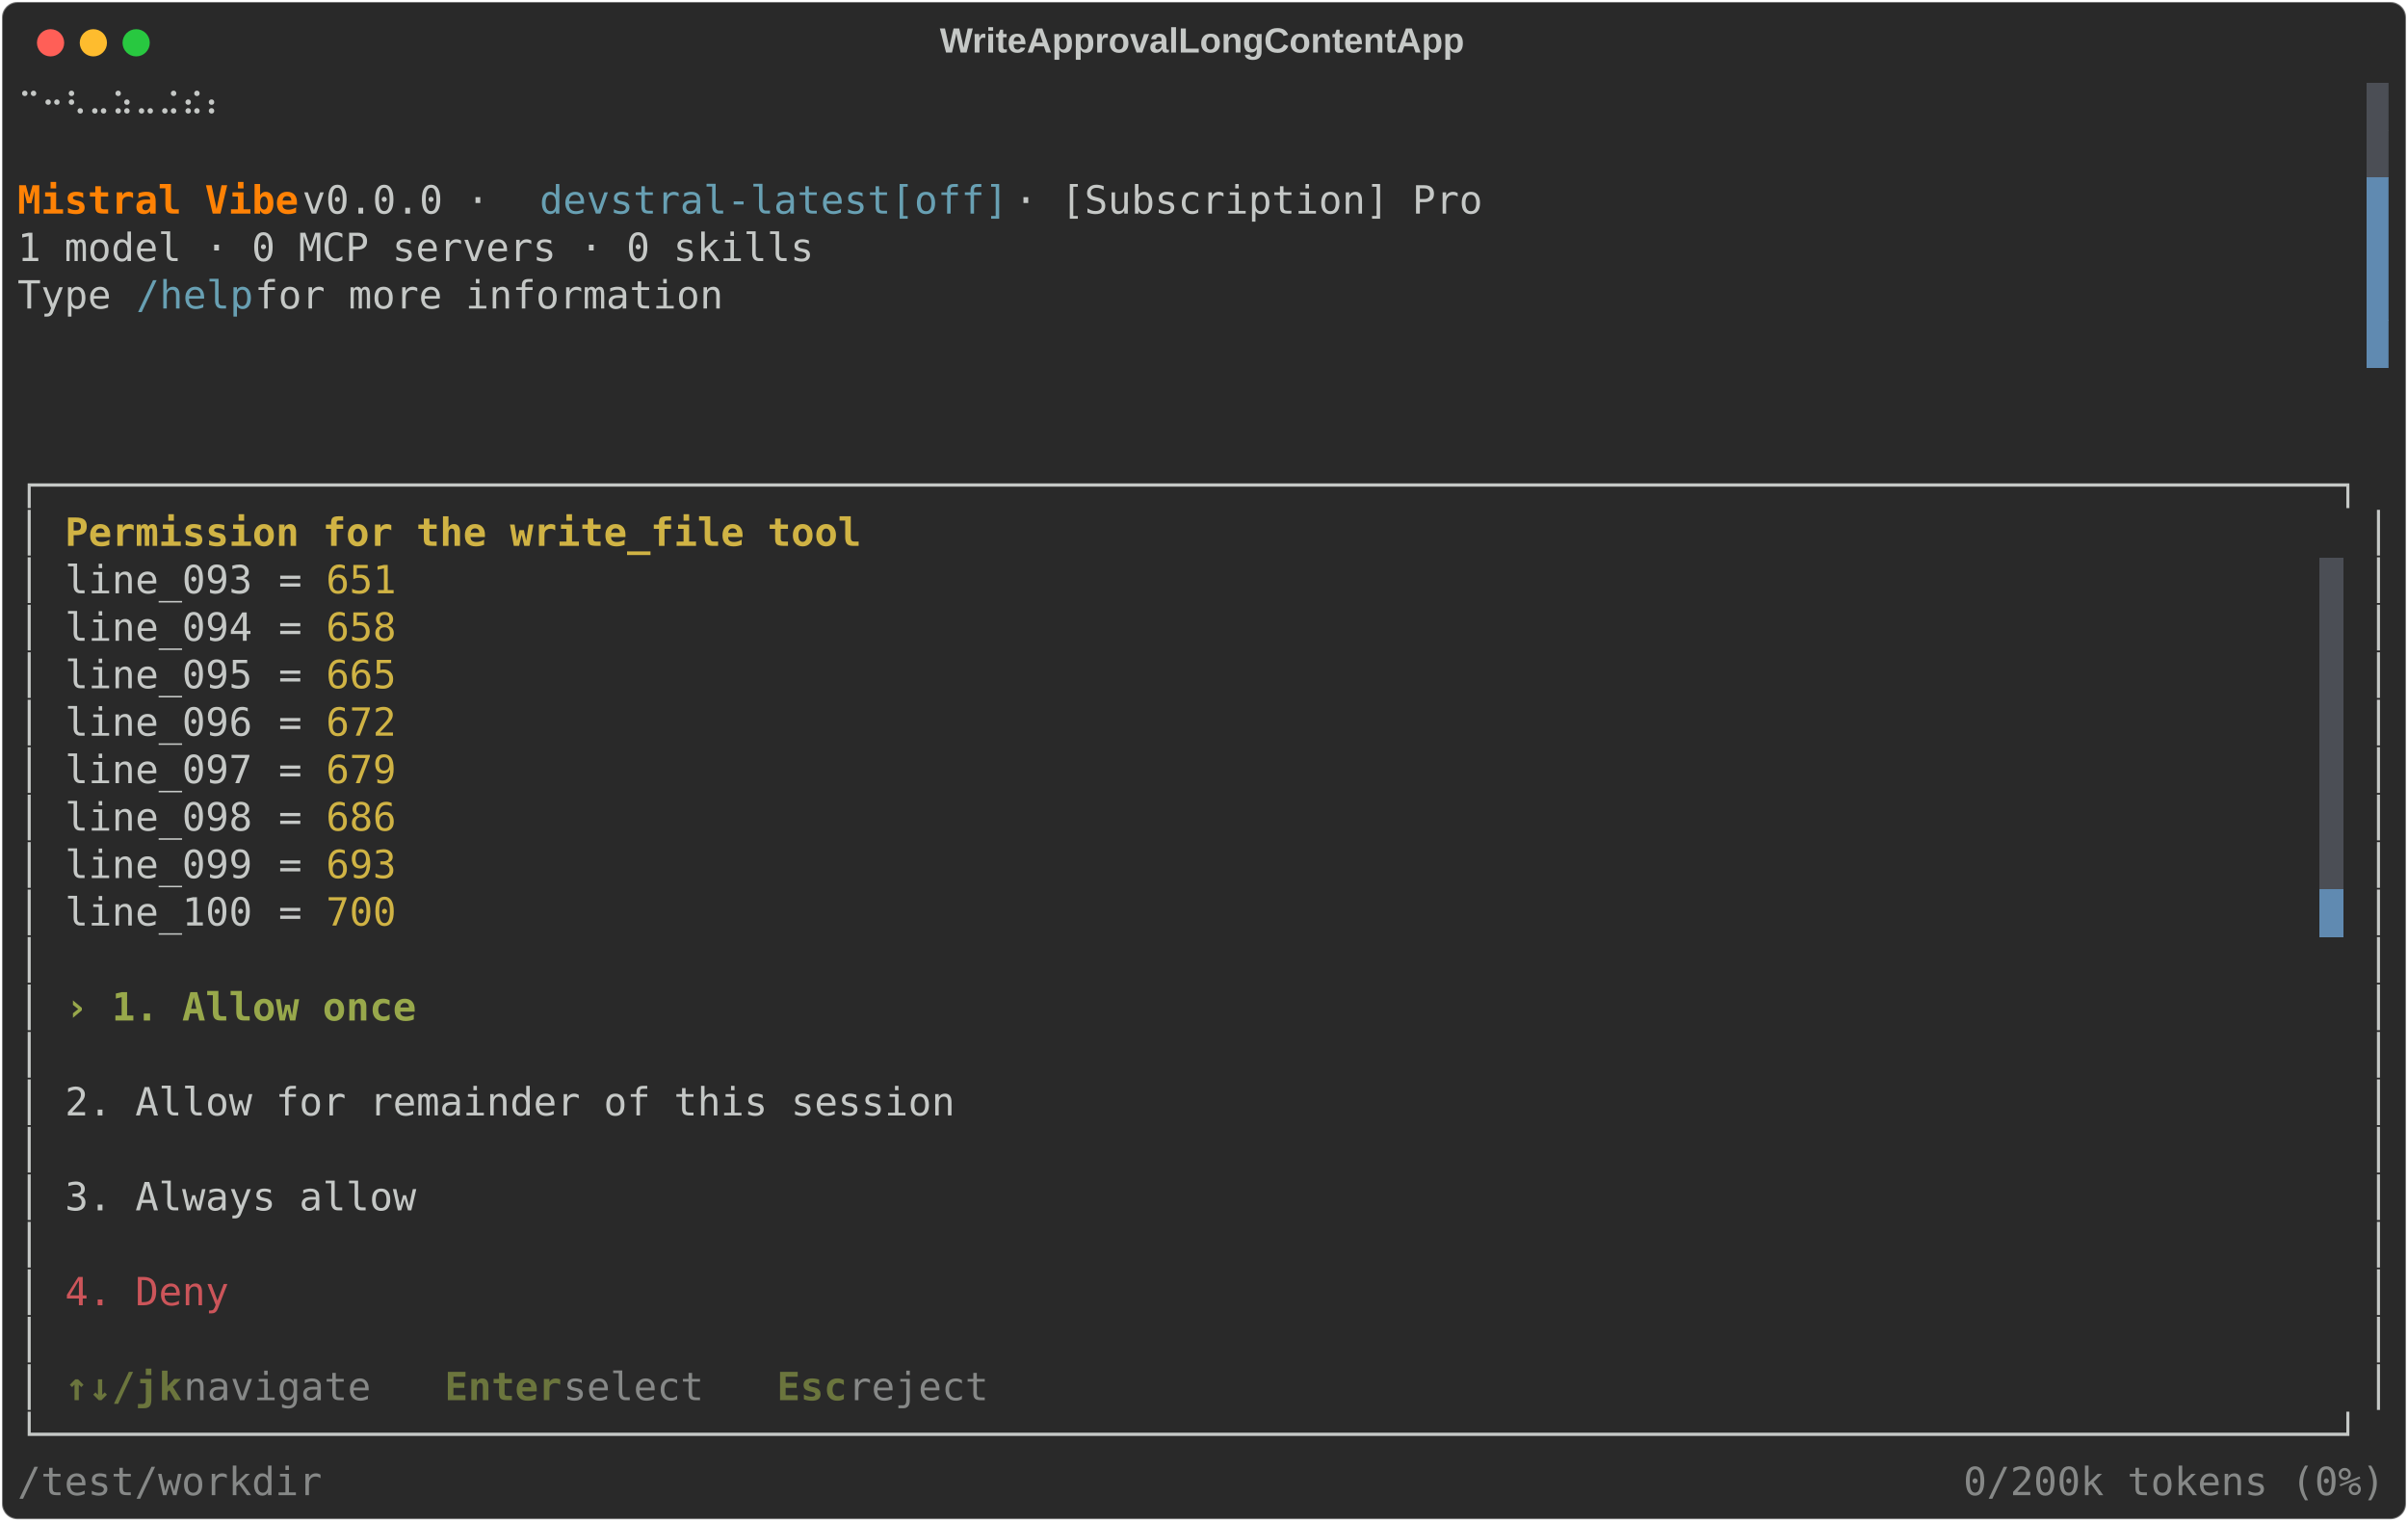
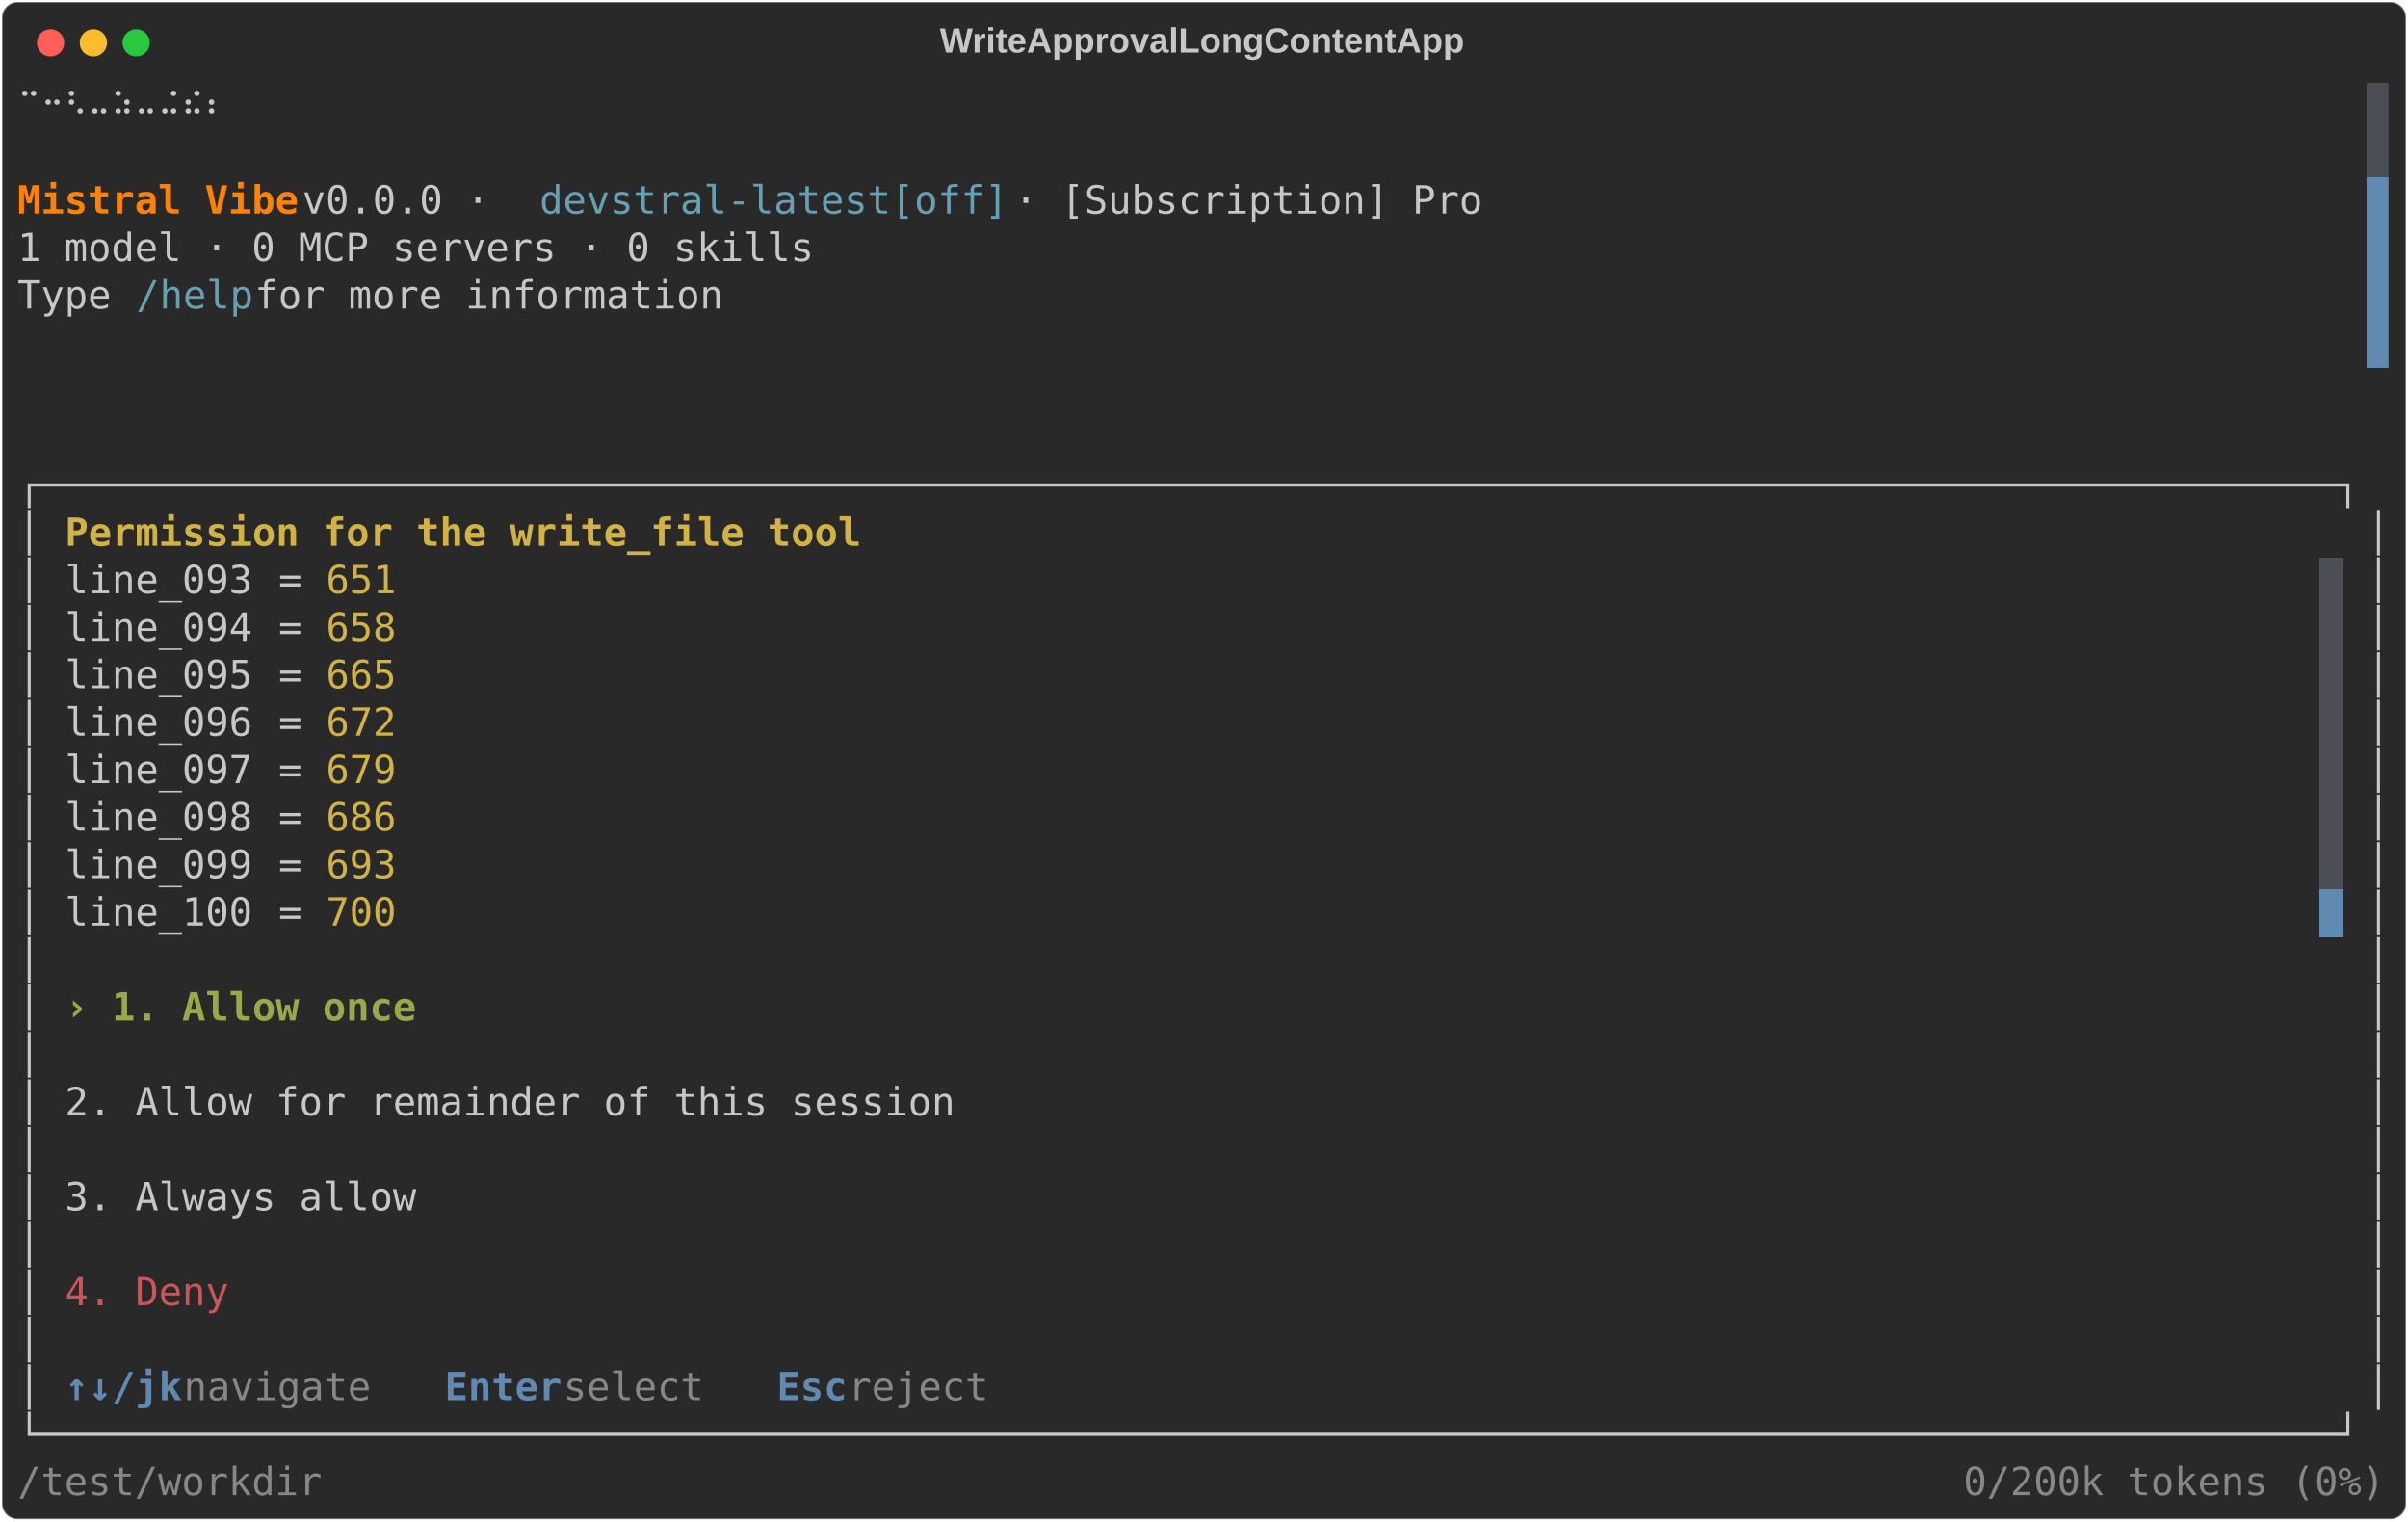
<svg xmlns="http://www.w3.org/2000/svg" class="rich-terminal" viewBox="0 0 1238 782.0">
  <style>

    @font-face {
        font-family: "Fira Code";
        src: local("FiraCode-Regular"),
                url("https://cdnjs.cloudflare.com/ajax/libs/firacode/6.2.0/woff2/FiraCode-Regular.woff2") format("woff2"),
                url("https://cdnjs.cloudflare.com/ajax/libs/firacode/6.2.0/woff/FiraCode-Regular.woff") format("woff");
        font-style: normal;
        font-weight: 400;
    }
    @font-face {
        font-family: "Fira Code";
        src: local("FiraCode-Bold"),
                url("https://cdnjs.cloudflare.com/ajax/libs/firacode/6.2.0/woff2/FiraCode-Bold.woff2") format("woff2"),
                url("https://cdnjs.cloudflare.com/ajax/libs/firacode/6.2.0/woff/FiraCode-Bold.woff") format("woff");
        font-style: bold;
        font-weight: 700;
    }

    .terminal-matrix {
        font-family: Fira Code, monospace;
        font-size: 20px;
        line-height: 24.4px;
        font-variant-east-asian: full-width;
    }

    .terminal-title {
        font-size: 18px;
        font-weight: bold;
        font-family: arial;
    }

    .terminal-r1 { fill: #c5c8c6 }
.terminal-r2 { fill: #ff8205;font-weight: bold }
.terminal-r3 { fill: #68a0b3 }
.terminal-r4 { fill: #292929 }
.terminal-r5 { fill: #d0b344;font-weight: bold }
.terminal-r6 { fill: #d0b344 }
.terminal-r7 { fill: #98a84b;font-weight: bold }
.terminal-r8 { fill: #cc555a }
- .terminal-r9 { fill: #6b753d;font-weight: bold }
+ .terminal-r9 { fill: #608ab1;font-weight: bold }
.terminal-r10 { fill: #868887 }
    </style>
  <defs>
    <clipPath id="terminal-clip-terminal">
      <rect x="0" y="0" width="1219.0" height="731.0" />
    </clipPath>
    <clipPath id="terminal-line-0">
      <rect x="0" y="1.5" width="1220" height="24.65" />
    </clipPath>
    <clipPath id="terminal-line-1">
      <rect x="0" y="25.9" width="1220" height="24.65" />
    </clipPath>
    <clipPath id="terminal-line-2">
      <rect x="0" y="50.3" width="1220" height="24.65" />
    </clipPath>
    <clipPath id="terminal-line-3">
      <rect x="0" y="74.7" width="1220" height="24.65" />
    </clipPath>
    <clipPath id="terminal-line-4">
      <rect x="0" y="99.1" width="1220" height="24.65" />
    </clipPath>
    <clipPath id="terminal-line-5">
      <rect x="0" y="123.5" width="1220" height="24.65" />
    </clipPath>
    <clipPath id="terminal-line-6">
      <rect x="0" y="147.9" width="1220" height="24.65" />
    </clipPath>
    <clipPath id="terminal-line-7">
      <rect x="0" y="172.3" width="1220" height="24.65" />
    </clipPath>
    <clipPath id="terminal-line-8">
      <rect x="0" y="196.7" width="1220" height="24.65" />
    </clipPath>
    <clipPath id="terminal-line-9">
      <rect x="0" y="221.1" width="1220" height="24.65" />
    </clipPath>
    <clipPath id="terminal-line-10">
      <rect x="0" y="245.5" width="1220" height="24.65" />
    </clipPath>
    <clipPath id="terminal-line-11">
      <rect x="0" y="269.9" width="1220" height="24.65" />
    </clipPath>
    <clipPath id="terminal-line-12">
      <rect x="0" y="294.3" width="1220" height="24.65" />
    </clipPath>
    <clipPath id="terminal-line-13">
      <rect x="0" y="318.7" width="1220" height="24.65" />
    </clipPath>
    <clipPath id="terminal-line-14">
      <rect x="0" y="343.1" width="1220" height="24.65" />
    </clipPath>
    <clipPath id="terminal-line-15">
      <rect x="0" y="367.5" width="1220" height="24.65" />
    </clipPath>
    <clipPath id="terminal-line-16">
      <rect x="0" y="391.9" width="1220" height="24.65" />
    </clipPath>
    <clipPath id="terminal-line-17">
      <rect x="0" y="416.3" width="1220" height="24.65" />
    </clipPath>
    <clipPath id="terminal-line-18">
      <rect x="0" y="440.7" width="1220" height="24.65" />
    </clipPath>
    <clipPath id="terminal-line-19">
      <rect x="0" y="465.1" width="1220" height="24.65" />
    </clipPath>
    <clipPath id="terminal-line-20">
      <rect x="0" y="489.5" width="1220" height="24.65" />
    </clipPath>
    <clipPath id="terminal-line-21">
      <rect x="0" y="513.9" width="1220" height="24.65" />
    </clipPath>
    <clipPath id="terminal-line-22">
      <rect x="0" y="538.3" width="1220" height="24.65" />
    </clipPath>
    <clipPath id="terminal-line-23">
      <rect x="0" y="562.7" width="1220" height="24.65" />
    </clipPath>
    <clipPath id="terminal-line-24">
      <rect x="0" y="587.1" width="1220" height="24.65" />
    </clipPath>
    <clipPath id="terminal-line-25">
      <rect x="0" y="611.5" width="1220" height="24.65" />
    </clipPath>
    <clipPath id="terminal-line-26">
      <rect x="0" y="635.9" width="1220" height="24.65" />
    </clipPath>
    <clipPath id="terminal-line-27">
      <rect x="0" y="660.3" width="1220" height="24.65" />
    </clipPath>
    <clipPath id="terminal-line-28">
      <rect x="0" y="684.7" width="1220" height="24.65" />
    </clipPath>
  </defs>
  <rect fill="#292929" stroke="rgba(255,255,255,0.35)" stroke-width="1" x="1" y="1" width="1236" height="780" rx="8" />
  <text class="terminal-title" fill="#c5c8c6" text-anchor="middle" x="618" y="27">WriteApprovalLongContentApp</text>
  <g transform="translate(26,22)">
    <circle cx="0" cy="0" r="7" fill="#ff5f57" />
    <circle cx="22" cy="0" r="7" fill="#febc2e" />
    <circle cx="44" cy="0" r="7" fill="#28c840" />
  </g>
  <g transform="translate(9, 41)" clip-path="url(#terminal-clip-terminal)">
    <rect fill="#4b4e55" x="1207.8" y="1.5" width="12.2" height="24.65" shape-rendering="crispEdges" />
    <rect fill="#4b4e55" x="1207.8" y="25.9" width="12.2" height="24.65" shape-rendering="crispEdges" />
    <rect fill="#608ab1" x="1207.8" y="50.3" width="12.2" height="24.65" shape-rendering="crispEdges" />
    <rect fill="#608ab1" x="1207.8" y="74.7" width="12.2" height="24.65" shape-rendering="crispEdges" />
    <rect fill="#608ab1" x="1207.8" y="99.1" width="12.2" height="24.65" shape-rendering="crispEdges" />
    <rect fill="#608ab1" x="1207.8" y="123.5" width="12.2" height="24.65" shape-rendering="crispEdges" />
    <rect fill="#4b4e55" x="1183.4" y="245.5" width="12.2" height="24.65" shape-rendering="crispEdges" />
    <rect fill="#4b4e55" x="1183.4" y="269.9" width="12.2" height="24.65" shape-rendering="crispEdges" />
    <rect fill="#4b4e55" x="1183.4" y="294.3" width="12.2" height="24.65" shape-rendering="crispEdges" />
    <rect fill="#4b4e55" x="1183.4" y="318.7" width="12.2" height="24.65" shape-rendering="crispEdges" />
    <rect fill="#4b4e55" x="1183.4" y="343.1" width="12.2" height="24.65" shape-rendering="crispEdges" />
    <rect fill="#4b4e55" x="1183.4" y="367.5" width="12.2" height="24.65" shape-rendering="crispEdges" />
    <rect fill="#4b4e55" x="1183.4" y="391.9" width="12.2" height="24.65" shape-rendering="crispEdges" />
    <rect fill="#608ab1" x="1183.4" y="416.3" width="12.2" height="24.65" shape-rendering="crispEdges" />
    <g class="terminal-matrix">
      <text class="terminal-r1" x="0" y="20" textLength="134.2" clip-path="url(#terminal-line-0)">  ⠉⠒⠣⠤⠵⠤⠬⠮⠆</text>
      <text class="terminal-r1" x="1220" y="20" textLength="12.2" clip-path="url(#terminal-line-0)">
</text>
      <text class="terminal-r1" x="1220" y="44.4" textLength="12.2" clip-path="url(#terminal-line-1)">
</text>
      <text class="terminal-r2" x="0" y="68.8" textLength="146.4" clip-path="url(#terminal-line-2)">Mistral Vibe</text>
      <text class="terminal-r1" x="146.4" y="68.8" textLength="122" clip-path="url(#terminal-line-2)"> v0.0.0 · </text>
      <text class="terminal-r3" x="268.4" y="68.8" textLength="244" clip-path="url(#terminal-line-2)">devstral-latest[off]</text>
      <text class="terminal-r1" x="512.4" y="68.8" textLength="256.2" clip-path="url(#terminal-line-2)"> · [Subscription] Pro</text>
      <text class="terminal-r1" x="1220" y="68.8" textLength="12.2" clip-path="url(#terminal-line-2)">
</text>
      <text class="terminal-r1" x="0" y="93.2" textLength="414.8" clip-path="url(#terminal-line-3)">1 model · 0 MCP servers · 0 skills</text>
      <text class="terminal-r1" x="1220" y="93.2" textLength="12.2" clip-path="url(#terminal-line-3)">
</text>
      <text class="terminal-r1" x="0" y="117.6" textLength="61" clip-path="url(#terminal-line-4)">Type </text>
      <text class="terminal-r3" x="61" y="117.6" textLength="61" clip-path="url(#terminal-line-4)">/help</text>
      <text class="terminal-r1" x="122" y="117.6" textLength="256.2" clip-path="url(#terminal-line-4)"> for more information</text>
      <text class="terminal-r1" x="1220" y="117.6" textLength="12.2" clip-path="url(#terminal-line-4)">
</text>
      <text class="terminal-r1" x="1220" y="142" textLength="12.2" clip-path="url(#terminal-line-5)">
</text>
      <text class="terminal-r1" x="1220" y="166.4" textLength="12.2" clip-path="url(#terminal-line-6)">
</text>
      <text class="terminal-r1" x="1220" y="190.8" textLength="12.2" clip-path="url(#terminal-line-7)">
</text>
      <text class="terminal-r1" x="0" y="215.2" textLength="1220" clip-path="url(#terminal-line-8)">┌──────────────────────────────────────────────────────────────────────────────────────────────────┐</text>
      <text class="terminal-r1" x="1220" y="215.2" textLength="12.2" clip-path="url(#terminal-line-8)">
</text>
      <text class="terminal-r1" x="0" y="239.6" textLength="12.2" clip-path="url(#terminal-line-9)">│</text>
      <text class="terminal-r5" x="24.4" y="239.6" textLength="414.8" clip-path="url(#terminal-line-9)">Permission for the write_file tool</text>
      <text class="terminal-r1" x="1207.8" y="239.6" textLength="12.2" clip-path="url(#terminal-line-9)">│</text>
      <text class="terminal-r1" x="1220" y="239.6" textLength="12.2" clip-path="url(#terminal-line-9)">
</text>
      <text class="terminal-r1" x="0" y="264" textLength="12.2" clip-path="url(#terminal-line-10)">│</text>
      <text class="terminal-r1" x="24.4" y="264" textLength="97.6" clip-path="url(#terminal-line-10)">line_093</text>
      <text class="terminal-r1" x="134.2" y="264" textLength="12.2" clip-path="url(#terminal-line-10)">=</text>
      <text class="terminal-r6" x="158.6" y="264" textLength="36.6" clip-path="url(#terminal-line-10)">651</text>
      <text class="terminal-r1" x="1207.8" y="264" textLength="12.2" clip-path="url(#terminal-line-10)">│</text>
      <text class="terminal-r1" x="1220" y="264" textLength="12.2" clip-path="url(#terminal-line-10)">
</text>
      <text class="terminal-r1" x="0" y="288.4" textLength="12.2" clip-path="url(#terminal-line-11)">│</text>
      <text class="terminal-r1" x="24.4" y="288.4" textLength="97.6" clip-path="url(#terminal-line-11)">line_094</text>
      <text class="terminal-r1" x="134.2" y="288.4" textLength="12.2" clip-path="url(#terminal-line-11)">=</text>
      <text class="terminal-r6" x="158.6" y="288.4" textLength="36.6" clip-path="url(#terminal-line-11)">658</text>
      <text class="terminal-r1" x="1207.8" y="288.4" textLength="12.2" clip-path="url(#terminal-line-11)">│</text>
      <text class="terminal-r1" x="1220" y="288.4" textLength="12.2" clip-path="url(#terminal-line-11)">
</text>
      <text class="terminal-r1" x="0" y="312.8" textLength="12.2" clip-path="url(#terminal-line-12)">│</text>
      <text class="terminal-r1" x="24.4" y="312.8" textLength="97.6" clip-path="url(#terminal-line-12)">line_095</text>
      <text class="terminal-r1" x="134.2" y="312.8" textLength="12.2" clip-path="url(#terminal-line-12)">=</text>
      <text class="terminal-r6" x="158.6" y="312.8" textLength="36.6" clip-path="url(#terminal-line-12)">665</text>
      <text class="terminal-r1" x="1207.8" y="312.8" textLength="12.2" clip-path="url(#terminal-line-12)">│</text>
      <text class="terminal-r1" x="1220" y="312.8" textLength="12.2" clip-path="url(#terminal-line-12)">
</text>
      <text class="terminal-r1" x="0" y="337.2" textLength="12.2" clip-path="url(#terminal-line-13)">│</text>
      <text class="terminal-r1" x="24.4" y="337.2" textLength="97.6" clip-path="url(#terminal-line-13)">line_096</text>
      <text class="terminal-r1" x="134.2" y="337.2" textLength="12.2" clip-path="url(#terminal-line-13)">=</text>
      <text class="terminal-r6" x="158.6" y="337.2" textLength="36.6" clip-path="url(#terminal-line-13)">672</text>
      <text class="terminal-r1" x="1207.8" y="337.2" textLength="12.2" clip-path="url(#terminal-line-13)">│</text>
      <text class="terminal-r1" x="1220" y="337.2" textLength="12.2" clip-path="url(#terminal-line-13)">
</text>
      <text class="terminal-r1" x="0" y="361.6" textLength="12.2" clip-path="url(#terminal-line-14)">│</text>
      <text class="terminal-r1" x="24.4" y="361.6" textLength="97.6" clip-path="url(#terminal-line-14)">line_097</text>
      <text class="terminal-r1" x="134.2" y="361.6" textLength="12.2" clip-path="url(#terminal-line-14)">=</text>
      <text class="terminal-r6" x="158.6" y="361.6" textLength="36.6" clip-path="url(#terminal-line-14)">679</text>
      <text class="terminal-r1" x="1207.8" y="361.6" textLength="12.2" clip-path="url(#terminal-line-14)">│</text>
      <text class="terminal-r1" x="1220" y="361.6" textLength="12.2" clip-path="url(#terminal-line-14)">
</text>
      <text class="terminal-r1" x="0" y="386" textLength="12.2" clip-path="url(#terminal-line-15)">│</text>
      <text class="terminal-r1" x="24.4" y="386" textLength="97.6" clip-path="url(#terminal-line-15)">line_098</text>
      <text class="terminal-r1" x="134.2" y="386" textLength="12.2" clip-path="url(#terminal-line-15)">=</text>
      <text class="terminal-r6" x="158.6" y="386" textLength="36.6" clip-path="url(#terminal-line-15)">686</text>
      <text class="terminal-r1" x="1207.8" y="386" textLength="12.2" clip-path="url(#terminal-line-15)">│</text>
      <text class="terminal-r1" x="1220" y="386" textLength="12.2" clip-path="url(#terminal-line-15)">
</text>
      <text class="terminal-r1" x="0" y="410.4" textLength="12.2" clip-path="url(#terminal-line-16)">│</text>
      <text class="terminal-r1" x="24.4" y="410.4" textLength="97.6" clip-path="url(#terminal-line-16)">line_099</text>
      <text class="terminal-r1" x="134.2" y="410.4" textLength="12.2" clip-path="url(#terminal-line-16)">=</text>
      <text class="terminal-r6" x="158.6" y="410.4" textLength="36.6" clip-path="url(#terminal-line-16)">693</text>
      <text class="terminal-r1" x="1207.8" y="410.4" textLength="12.2" clip-path="url(#terminal-line-16)">│</text>
      <text class="terminal-r1" x="1220" y="410.4" textLength="12.2" clip-path="url(#terminal-line-16)">
</text>
      <text class="terminal-r1" x="0" y="434.8" textLength="12.2" clip-path="url(#terminal-line-17)">│</text>
      <text class="terminal-r1" x="24.4" y="434.8" textLength="97.6" clip-path="url(#terminal-line-17)">line_100</text>
      <text class="terminal-r1" x="134.2" y="434.8" textLength="12.2" clip-path="url(#terminal-line-17)">=</text>
      <text class="terminal-r6" x="158.6" y="434.8" textLength="36.6" clip-path="url(#terminal-line-17)">700</text>
      <text class="terminal-r1" x="1207.8" y="434.8" textLength="12.2" clip-path="url(#terminal-line-17)">│</text>
      <text class="terminal-r1" x="1220" y="434.8" textLength="12.2" clip-path="url(#terminal-line-17)">
</text>
      <text class="terminal-r1" x="0" y="459.2" textLength="12.2" clip-path="url(#terminal-line-18)">│</text>
      <text class="terminal-r1" x="1207.8" y="459.2" textLength="12.2" clip-path="url(#terminal-line-18)">│</text>
      <text class="terminal-r1" x="1220" y="459.2" textLength="12.2" clip-path="url(#terminal-line-18)">
</text>
      <text class="terminal-r1" x="0" y="483.6" textLength="12.2" clip-path="url(#terminal-line-19)">│</text>
      <text class="terminal-r7" x="24.4" y="483.6" textLength="183" clip-path="url(#terminal-line-19)">› 1. Allow once</text>
      <text class="terminal-r1" x="1207.8" y="483.6" textLength="12.2" clip-path="url(#terminal-line-19)">│</text>
      <text class="terminal-r1" x="1220" y="483.6" textLength="12.2" clip-path="url(#terminal-line-19)">
</text>
      <text class="terminal-r1" x="0" y="508" textLength="12.2" clip-path="url(#terminal-line-20)">│</text>
      <text class="terminal-r1" x="1207.8" y="508" textLength="12.2" clip-path="url(#terminal-line-20)">│</text>
      <text class="terminal-r1" x="1220" y="508" textLength="12.2" clip-path="url(#terminal-line-20)">
</text>
      <text class="terminal-r1" x="0" y="532.4" textLength="12.2" clip-path="url(#terminal-line-21)">│</text>
      <text class="terminal-r1" x="24.4" y="532.4" textLength="488" clip-path="url(#terminal-line-21)">  2. Allow for remainder of this session</text>
      <text class="terminal-r1" x="1207.8" y="532.4" textLength="12.2" clip-path="url(#terminal-line-21)">│</text>
      <text class="terminal-r1" x="1220" y="532.4" textLength="12.2" clip-path="url(#terminal-line-21)">
</text>
      <text class="terminal-r1" x="0" y="556.8" textLength="12.2" clip-path="url(#terminal-line-22)">│</text>
      <text class="terminal-r1" x="1207.8" y="556.8" textLength="12.2" clip-path="url(#terminal-line-22)">│</text>
      <text class="terminal-r1" x="1220" y="556.8" textLength="12.2" clip-path="url(#terminal-line-22)">
</text>
      <text class="terminal-r1" x="0" y="581.2" textLength="12.2" clip-path="url(#terminal-line-23)">│</text>
      <text class="terminal-r1" x="24.4" y="581.2" textLength="207.4" clip-path="url(#terminal-line-23)">  3. Always allow</text>
      <text class="terminal-r1" x="1207.8" y="581.2" textLength="12.2" clip-path="url(#terminal-line-23)">│</text>
      <text class="terminal-r1" x="1220" y="581.2" textLength="12.2" clip-path="url(#terminal-line-23)">
</text>
      <text class="terminal-r1" x="0" y="605.6" textLength="12.2" clip-path="url(#terminal-line-24)">│</text>
      <text class="terminal-r1" x="1207.8" y="605.6" textLength="12.2" clip-path="url(#terminal-line-24)">│</text>
      <text class="terminal-r1" x="1220" y="605.6" textLength="12.2" clip-path="url(#terminal-line-24)">
</text>
      <text class="terminal-r1" x="0" y="630" textLength="12.2" clip-path="url(#terminal-line-25)">│</text>
      <text class="terminal-r8" x="24.4" y="630" textLength="109.8" clip-path="url(#terminal-line-25)">  4. Deny</text>
      <text class="terminal-r1" x="1207.8" y="630" textLength="12.2" clip-path="url(#terminal-line-25)">│</text>
      <text class="terminal-r1" x="1220" y="630" textLength="12.2" clip-path="url(#terminal-line-25)">
</text>
      <text class="terminal-r1" x="0" y="654.4" textLength="12.2" clip-path="url(#terminal-line-26)">│</text>
      <text class="terminal-r1" x="1207.8" y="654.4" textLength="12.2" clip-path="url(#terminal-line-26)">│</text>
      <text class="terminal-r1" x="1220" y="654.4" textLength="12.2" clip-path="url(#terminal-line-26)">
</text>
      <text class="terminal-r1" x="0" y="678.8" textLength="12.2" clip-path="url(#terminal-line-27)">│</text>
      <text class="terminal-r9" x="24.4" y="678.8" textLength="61" clip-path="url(#terminal-line-27)">↑↓/jk</text>
      <text class="terminal-r10" x="85.4" y="678.8" textLength="134.2" clip-path="url(#terminal-line-27)"> navigate  </text>
      <text class="terminal-r9" x="219.6" y="678.8" textLength="61" clip-path="url(#terminal-line-27)">Enter</text>
      <text class="terminal-r10" x="280.6" y="678.8" textLength="109.8" clip-path="url(#terminal-line-27)"> select  </text>
      <text class="terminal-r9" x="390.4" y="678.8" textLength="36.6" clip-path="url(#terminal-line-27)">Esc</text>
      <text class="terminal-r10" x="427" y="678.8" textLength="85.4" clip-path="url(#terminal-line-27)"> reject</text>
      <text class="terminal-r1" x="1207.8" y="678.8" textLength="12.2" clip-path="url(#terminal-line-27)">│</text>
      <text class="terminal-r1" x="1220" y="678.8" textLength="12.2" clip-path="url(#terminal-line-27)">
</text>
      <text class="terminal-r1" x="0" y="703.2" textLength="1220" clip-path="url(#terminal-line-28)">└──────────────────────────────────────────────────────────────────────────────────────────────────┘</text>
      <text class="terminal-r1" x="1220" y="703.2" textLength="12.2" clip-path="url(#terminal-line-28)">
</text>
      <text class="terminal-r10" x="0" y="727.6" textLength="158.6" clip-path="url(#terminal-line-29)">/test/workdir</text>
      <text class="terminal-r10" x="1000.4" y="727.6" textLength="219.6" clip-path="url(#terminal-line-29)">0/200k tokens (0%)</text>
    </g>
  </g>
</svg>
